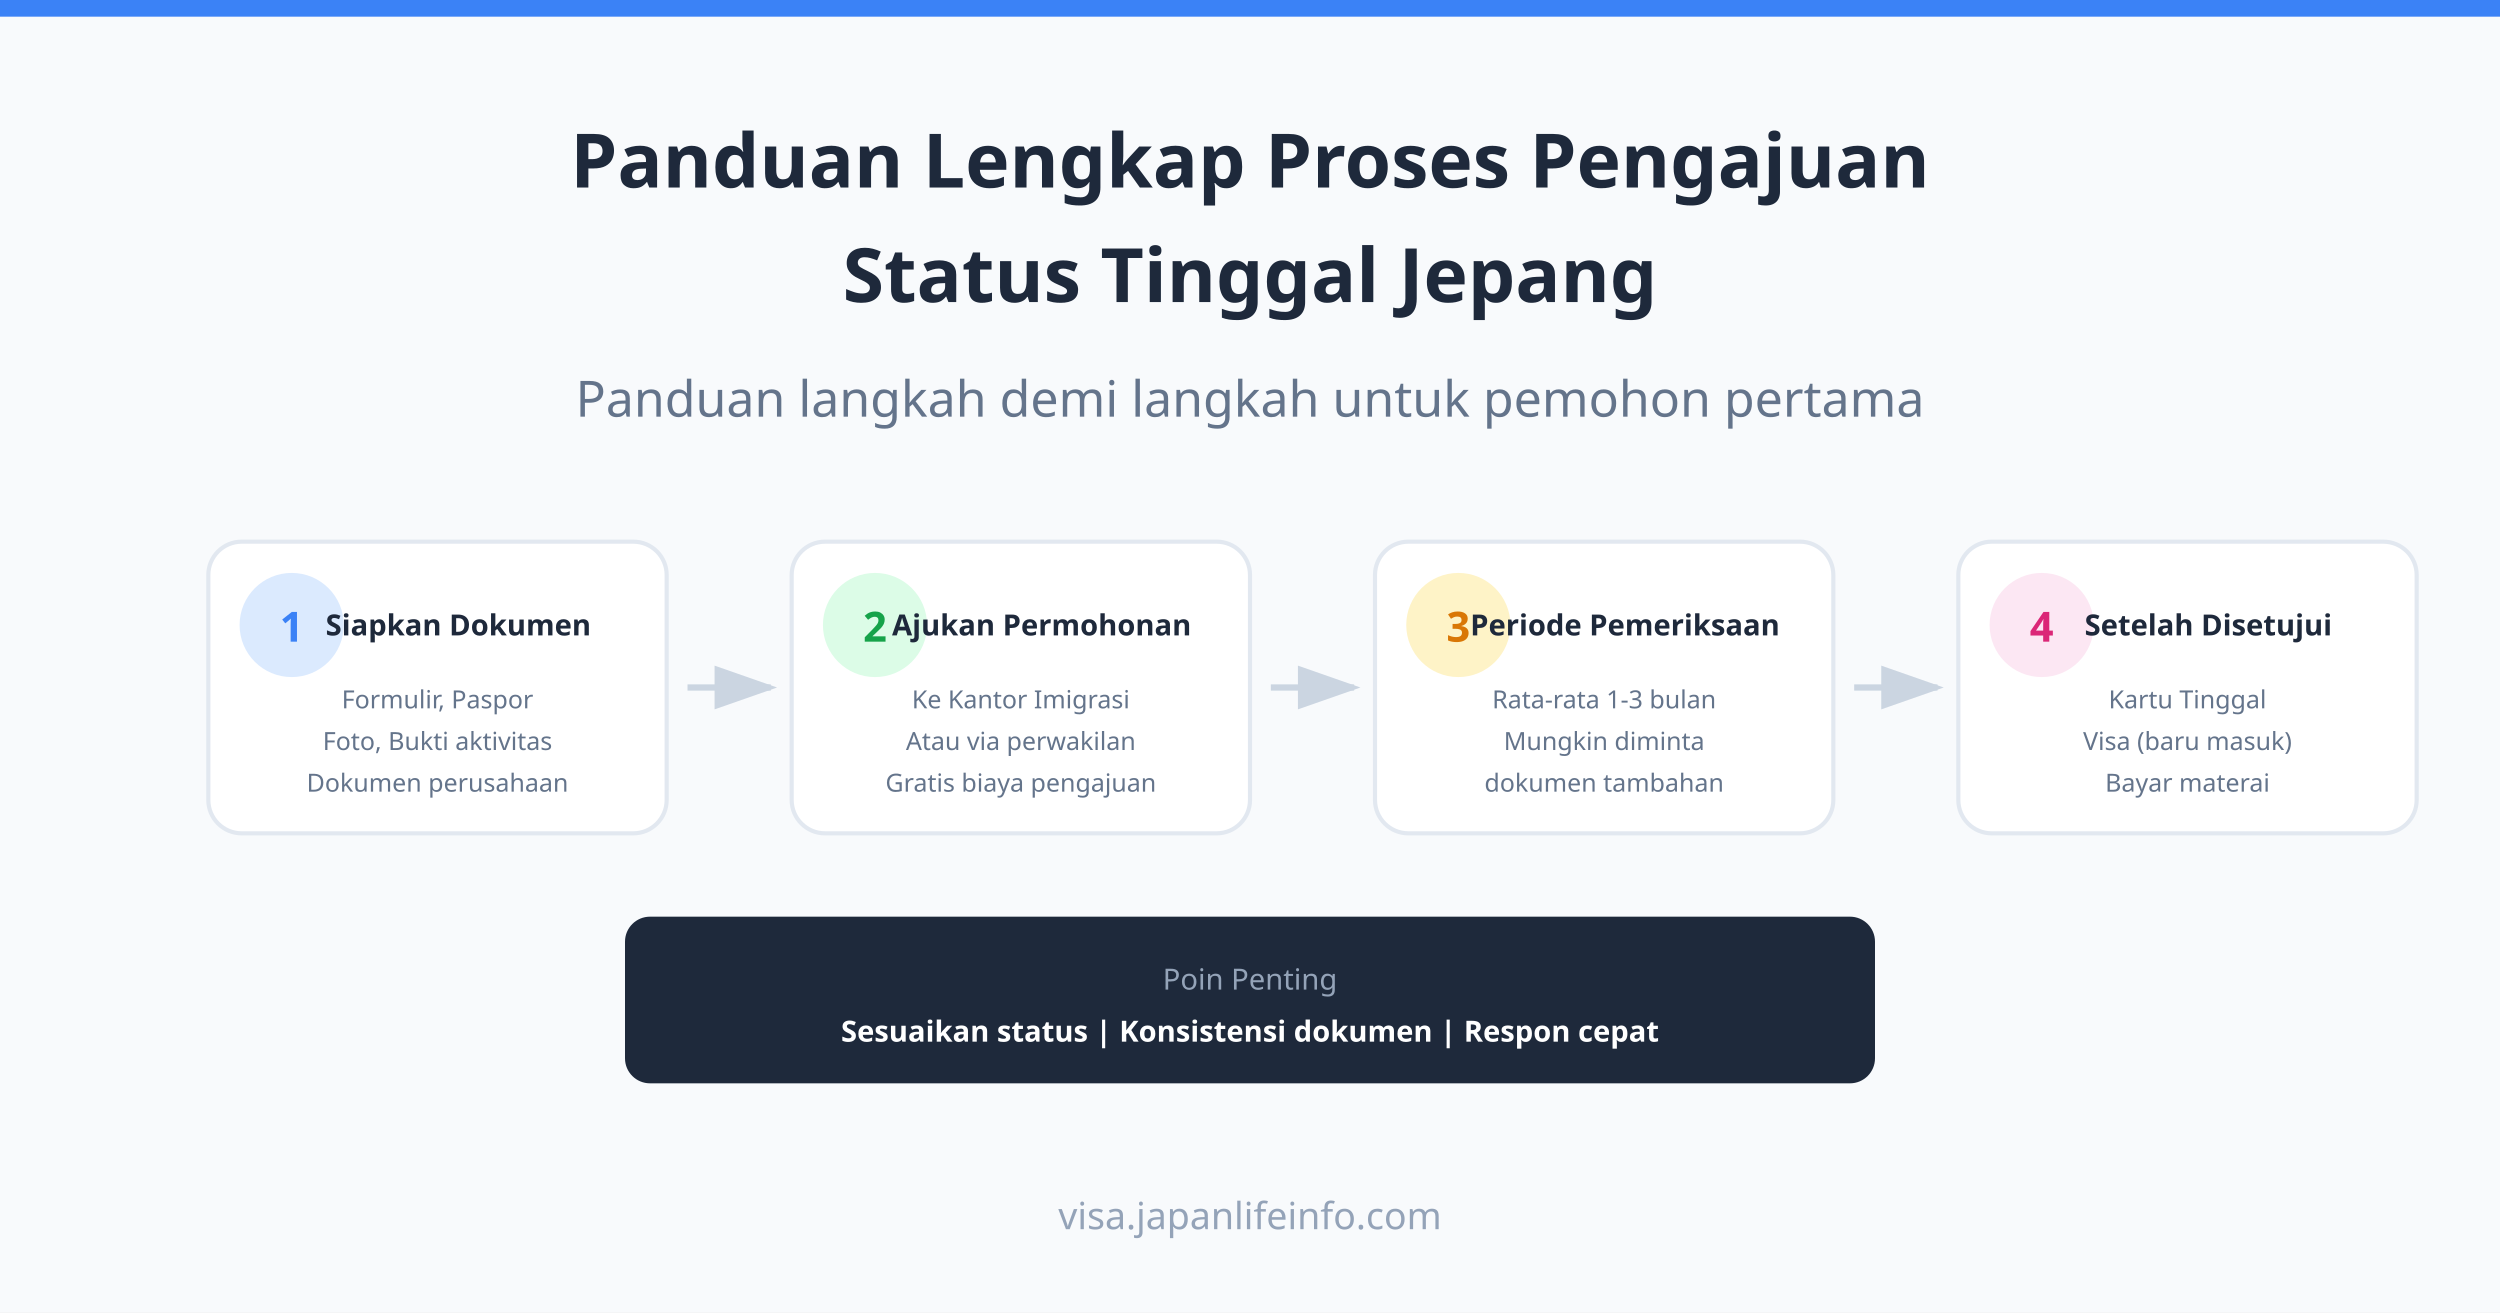
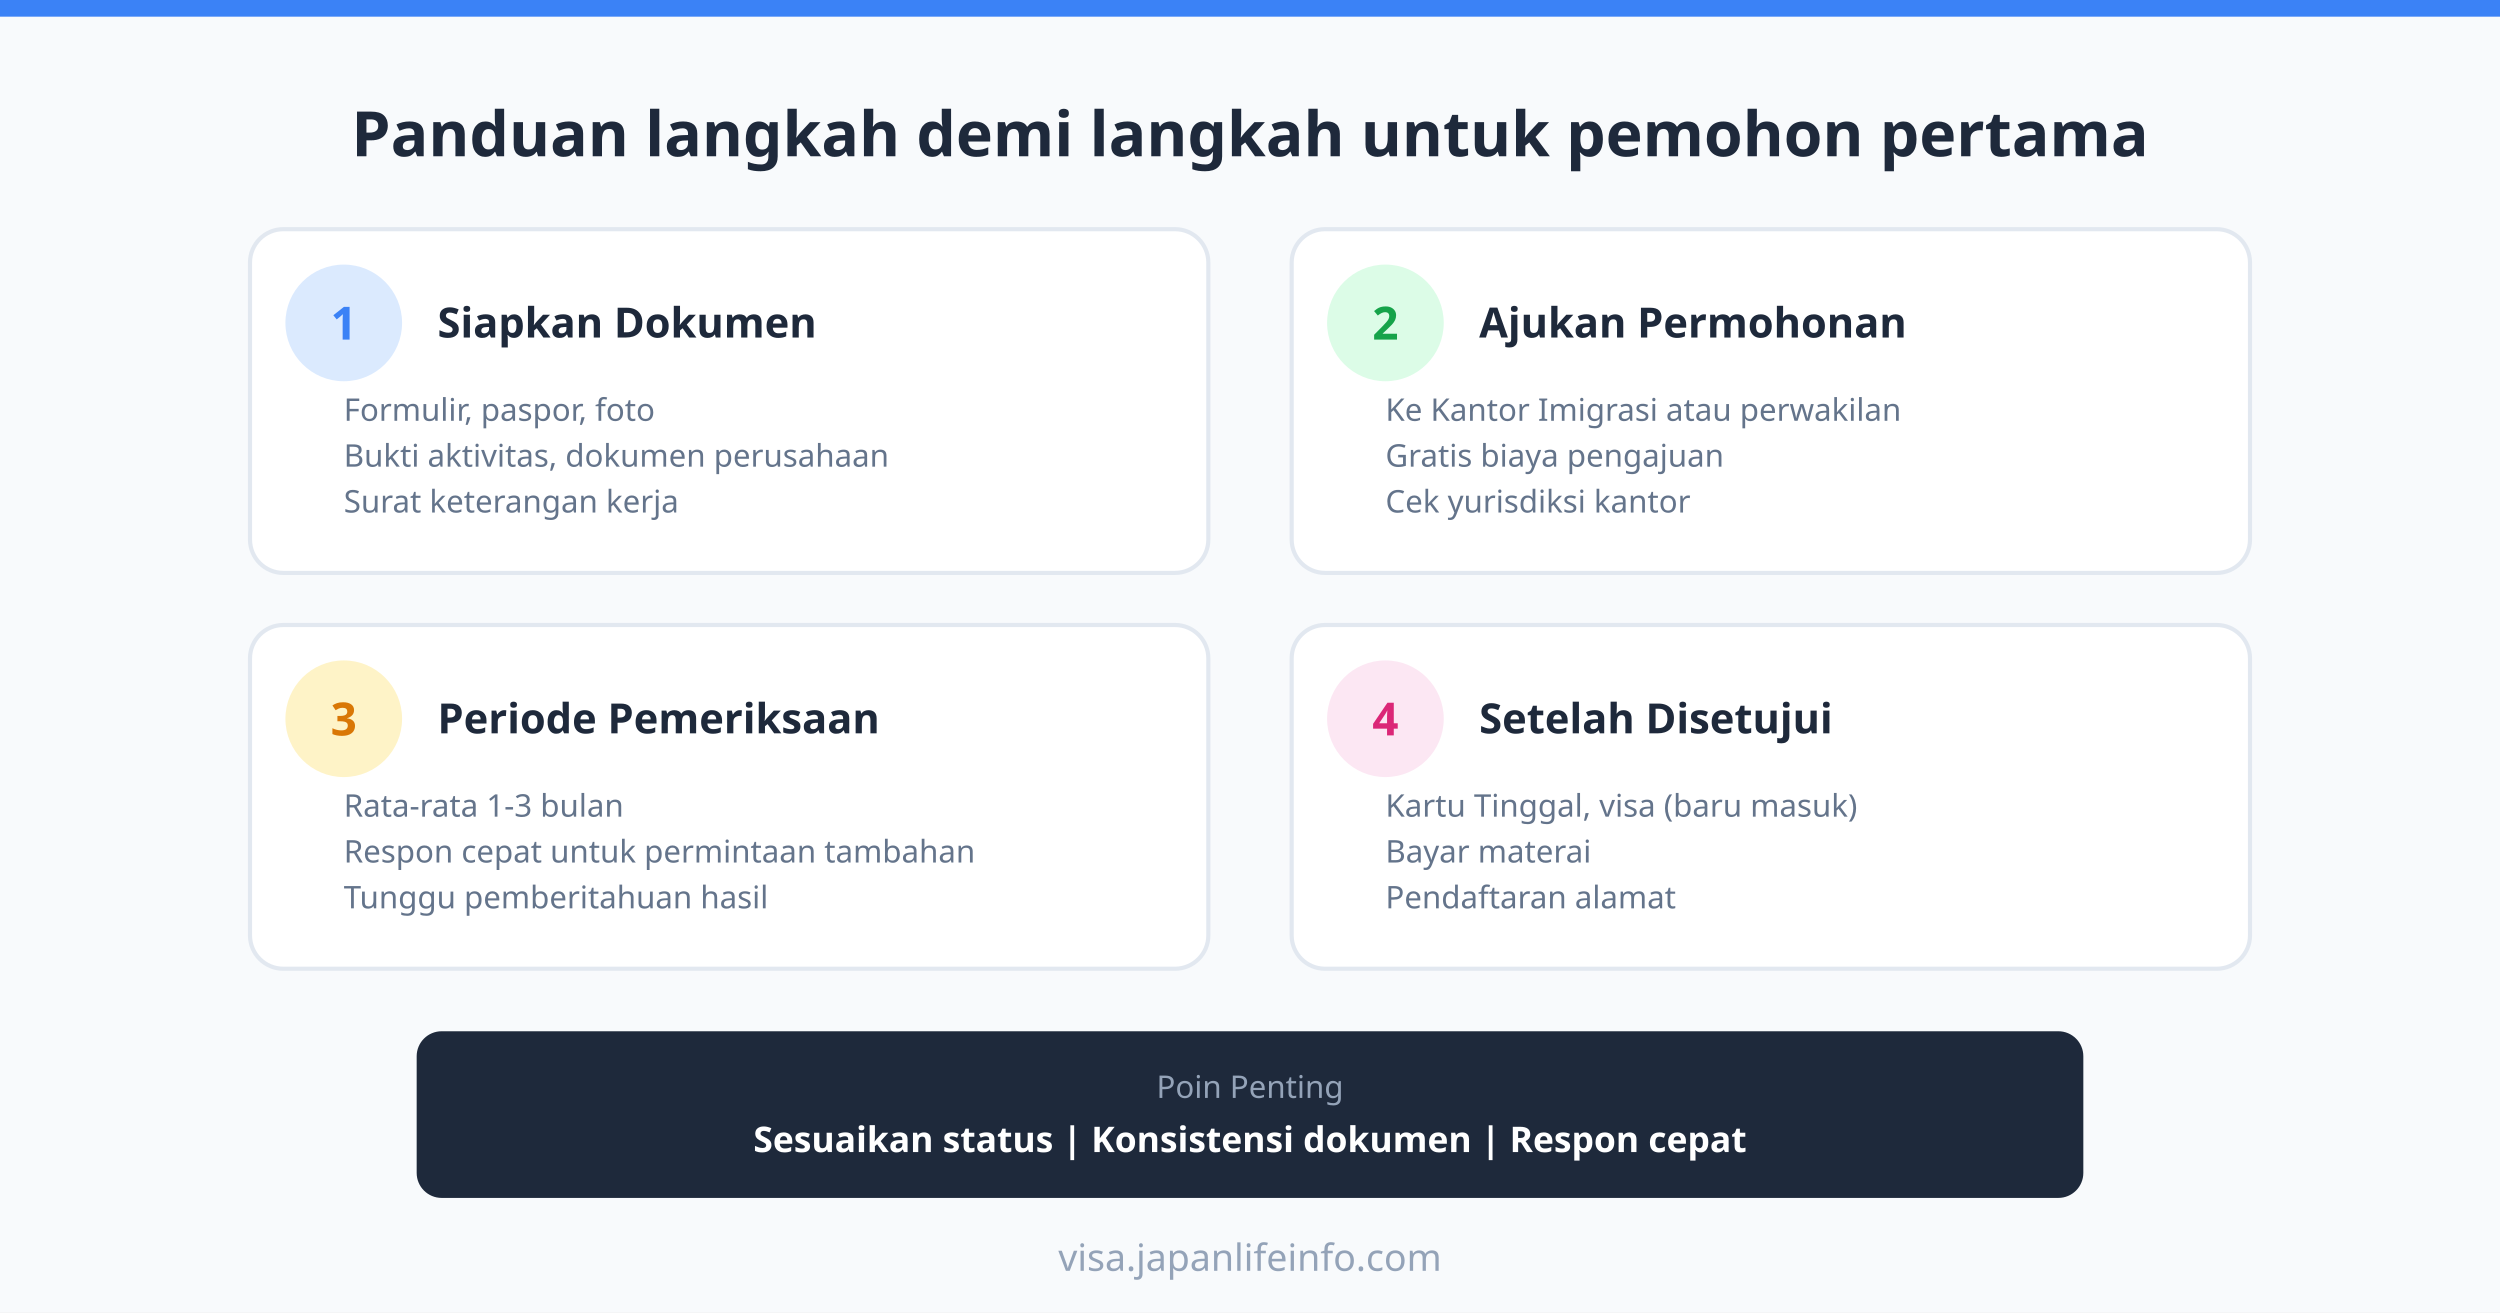
<svg xmlns="http://www.w3.org/2000/svg" width="1200" height="630" viewBox="0 0 1200 630" fill="none">
  <rect width="1200" height="630" fill="#f8fafc" />
  <rect width="1200" height="8" fill="url(#headerGradient)" />
-   <text x="600" y="90" text-anchor="middle" fill="#1e293b" font-family="sans-serif" font-size="36" font-weight="bold">Panduan Lengkap Proses Pengajuan</text>
-   <text x="600" y="145" text-anchor="middle" fill="#1e293b" font-family="sans-serif" font-size="36" font-weight="bold">Status Tinggal Jepang</text>
-   <text x="600" y="200" text-anchor="middle" fill="#64748b" font-family="sans-serif" font-size="24">Panduan langkah demi langkah untuk pemohon pertama</text>
-   <g transform="translate(100, 260)">
-     <rect width="220" height="140" rx="16" fill="white" stroke="#e2e8f0" stroke-width="2" />
-     <circle cx="40" cy="40" r="25" fill="#dbeafe" />
-     <text x="40" y="48" text-anchor="middle" fill="#3b82f6" font-family="sans-serif" font-size="20" font-weight="bold">1</text>
-     <text x="120" y="45" text-anchor="middle" fill="#1e293b" font-family="sans-serif" font-size="14" font-weight="bold">Siapkan Dokumen</text>
-     <text x="110" y="80" text-anchor="middle" fill="#64748b" font-family="sans-serif" font-size="12">Formulir, Paspor</text>
-     <text x="110" y="100" text-anchor="middle" fill="#64748b" font-family="sans-serif" font-size="12">Foto, Bukti aktivitas</text>
-     <text x="110" y="120" text-anchor="middle" fill="#64748b" font-family="sans-serif" font-size="12">Dokumen perusahaan</text>
+   <text x="600" y="75" text-anchor="middle" fill="#1e293b" font-family="sans-serif" font-size="30" font-weight="bold">Panduan langkah demi langkah untuk pemohon pertama</text>
+   <g transform="translate(120, 110)">
+     <rect width="460" height="165" rx="16" fill="white" stroke="#e2e8f0" stroke-width="2" />
+     <circle cx="45" cy="45" r="28" fill="#dbeafe" />
+     <text x="45" y="53" text-anchor="middle" fill="#3b82f6" font-family="sans-serif" font-size="22" font-weight="bold">1</text>
+     <text x="90" y="52" fill="#1e293b" font-family="sans-serif" font-size="20" font-weight="bold">Siapkan Dokumen</text>
+     <text x="45" y="92" fill="#64748b" font-family="sans-serif" font-size="15">Formulir, paspor, foto</text>
+     <text x="45" y="114" fill="#64748b" font-family="sans-serif" font-size="15">Bukti aktivitas, dokumen perusahaan</text>
+     <text x="45" y="136" fill="#64748b" font-family="sans-serif" font-size="15">Surat keterangan kerja</text>
  </g>
-   <path d="M330 330 L370 330" stroke="#cbd5e1" stroke-width="3" marker-end="url(#arrowhead)" />
-   <g transform="translate(380, 260)">
-     <rect width="220" height="140" rx="16" fill="white" stroke="#e2e8f0" stroke-width="2" />
-     <circle cx="40" cy="40" r="25" fill="#dcfce7" />
-     <text x="40" y="48" text-anchor="middle" fill="#16a34a" font-family="sans-serif" font-size="20" font-weight="bold">2</text>
-     <text x="120" y="45" text-anchor="middle" fill="#1e293b" font-family="sans-serif" font-size="14" font-weight="bold">Ajukan Permohonan</text>
-     <text x="110" y="80" text-anchor="middle" fill="#64748b" font-family="sans-serif" font-size="12">Ke Kantor Imigrasi</text>
-     <text x="110" y="100" text-anchor="middle" fill="#64748b" font-family="sans-serif" font-size="12">Atau via perwakilan</text>
-     <text x="110" y="120" text-anchor="middle" fill="#64748b" font-family="sans-serif" font-size="12">Gratis biaya pengajuan</text>
+   <g transform="translate(620, 110)">
+     <rect width="460" height="165" rx="16" fill="white" stroke="#e2e8f0" stroke-width="2" />
+     <circle cx="45" cy="45" r="28" fill="#dcfce7" />
+     <text x="45" y="53" text-anchor="middle" fill="#16a34a" font-family="sans-serif" font-size="22" font-weight="bold">2</text>
+     <text x="90" y="52" fill="#1e293b" font-family="sans-serif" font-size="20" font-weight="bold">Ajukan Permohonan</text>
+     <text x="45" y="92" fill="#64748b" font-family="sans-serif" font-size="15">Ke Kantor Imigrasi atau perwakilan</text>
+     <text x="45" y="114" fill="#64748b" font-family="sans-serif" font-size="15">Gratis biaya pengajuan</text>
+     <text x="45" y="136" fill="#64748b" font-family="sans-serif" font-size="15">Cek yurisdiksi kantor</text>
  </g>
-   <path d="M610 330 L650 330" stroke="#cbd5e1" stroke-width="3" marker-end="url(#arrowhead)" />
-   <g transform="translate(660, 260)">
-     <rect width="220" height="140" rx="16" fill="white" stroke="#e2e8f0" stroke-width="2" />
-     <circle cx="40" cy="40" r="25" fill="#fef3c7" />
-     <text x="40" y="48" text-anchor="middle" fill="#d97706" font-family="sans-serif" font-size="20" font-weight="bold">3</text>
-     <text x="120" y="45" text-anchor="middle" fill="#1e293b" font-family="sans-serif" font-size="14" font-weight="bold">Periode Pemeriksaan</text>
-     <text x="110" y="80" text-anchor="middle" fill="#64748b" font-family="sans-serif" font-size="12">Rata-rata 1-3 bulan</text>
-     <text x="110" y="100" text-anchor="middle" fill="#64748b" font-family="sans-serif" font-size="12">Mungkin diminta</text>
-     <text x="110" y="120" text-anchor="middle" fill="#64748b" font-family="sans-serif" font-size="12">dokumen tambahan</text>
+   <g transform="translate(120, 300)">
+     <rect width="460" height="165" rx="16" fill="white" stroke="#e2e8f0" stroke-width="2" />
+     <circle cx="45" cy="45" r="28" fill="#fef3c7" />
+     <text x="45" y="53" text-anchor="middle" fill="#d97706" font-family="sans-serif" font-size="22" font-weight="bold">3</text>
+     <text x="90" y="52" fill="#1e293b" font-family="sans-serif" font-size="20" font-weight="bold">Periode Pemeriksaan</text>
+     <text x="45" y="92" fill="#64748b" font-family="sans-serif" font-size="15">Rata-rata 1-3 bulan</text>
+     <text x="45" y="114" fill="#64748b" font-family="sans-serif" font-size="15">Respon cepat untuk permintaan tambahan</text>
+     <text x="45" y="136" fill="#64748b" font-family="sans-serif" font-size="15">Tunggu pemberitahuan hasil</text>
  </g>
-   <path d="M890 330 L930 330" stroke="#cbd5e1" stroke-width="3" marker-end="url(#arrowhead)" />
-   <g transform="translate(940, 260)">
-     <rect width="220" height="140" rx="16" fill="white" stroke="#e2e8f0" stroke-width="2" />
-     <circle cx="40" cy="40" r="25" fill="#fce7f3" />
-     <text x="40" y="48" text-anchor="middle" fill="#db2777" font-family="sans-serif" font-size="20" font-weight="bold">4</text>
-     <text x="120" y="45" text-anchor="middle" fill="#1e293b" font-family="sans-serif" font-size="14" font-weight="bold">Setelah Disetujui</text>
-     <text x="110" y="80" text-anchor="middle" fill="#64748b" font-family="sans-serif" font-size="12">Kartu Tinggal</text>
-     <text x="110" y="100" text-anchor="middle" fill="#64748b" font-family="sans-serif" font-size="12">Visa (baru masuk)</text>
-     <text x="110" y="120" text-anchor="middle" fill="#64748b" font-family="sans-serif" font-size="12">Bayar materai</text>
+   <g transform="translate(620, 300)">
+     <rect width="460" height="165" rx="16" fill="white" stroke="#e2e8f0" stroke-width="2" />
+     <circle cx="45" cy="45" r="28" fill="#fce7f3" />
+     <text x="45" y="53" text-anchor="middle" fill="#db2777" font-family="sans-serif" font-size="22" font-weight="bold">4</text>
+     <text x="90" y="52" fill="#1e293b" font-family="sans-serif" font-size="20" font-weight="bold">Setelah Disetujui</text>
+     <text x="45" y="92" fill="#64748b" font-family="sans-serif" font-size="15">Kartu Tinggal, visa (baru masuk)</text>
+     <text x="45" y="114" fill="#64748b" font-family="sans-serif" font-size="15">Bayar materai</text>
+     <text x="45" y="136" fill="#64748b" font-family="sans-serif" font-size="15">Pendaftaran alamat</text>
  </g>
-   <g transform="translate(300, 440)">
-     <rect width="600" height="80" rx="12" fill="#1e293b" />
-     <text x="300" y="35" text-anchor="middle" fill="#94a3b8" font-family="sans-serif" font-size="14">Poin Penting</text>
-     <text x="300" y="60" text-anchor="middle" fill="white" font-family="sans-serif" font-size="14" font-weight="bold">Sesuaikan status | Konsistensi dokumen | Respon cepat</text>
+   <g transform="translate(200, 495)">
+     <rect width="800" height="80" rx="12" fill="#1e293b" />
+     <text x="400" y="32" text-anchor="middle" fill="#94a3b8" font-family="sans-serif" font-size="15">Poin Penting</text>
+     <text x="400" y="58" text-anchor="middle" fill="white" font-family="sans-serif" font-size="17" font-weight="bold">Sesuaikan status | Konsistensi dokumen | Respon cepat</text>
  </g>
-   <text x="600" y="590" text-anchor="middle" fill="#94a3b8" font-family="sans-serif" font-size="18">visa.japanlifeinfo.com</text>
+   <text x="600" y="610" text-anchor="middle" fill="#94a3b8" font-family="sans-serif" font-size="18">visa.japanlifeinfo.com</text>
  <defs>
    <linearGradient id="headerGradient" x1="0" y1="0" x2="1200" y2="0">
      <stop offset="0%" stop-color="#3b82f6" />
      <stop offset="50%" stop-color="#8b5cf6" />
      <stop offset="100%" stop-color="#10b981" />
    </linearGradient>
-     <marker id="arrowhead" markerWidth="10" markerHeight="7" refX="9" refY="3.5" orient="auto">
-       <polygon points="0 0, 10 3.5, 0 7" fill="#cbd5e1" />
-     </marker>
  </defs>
</svg>
